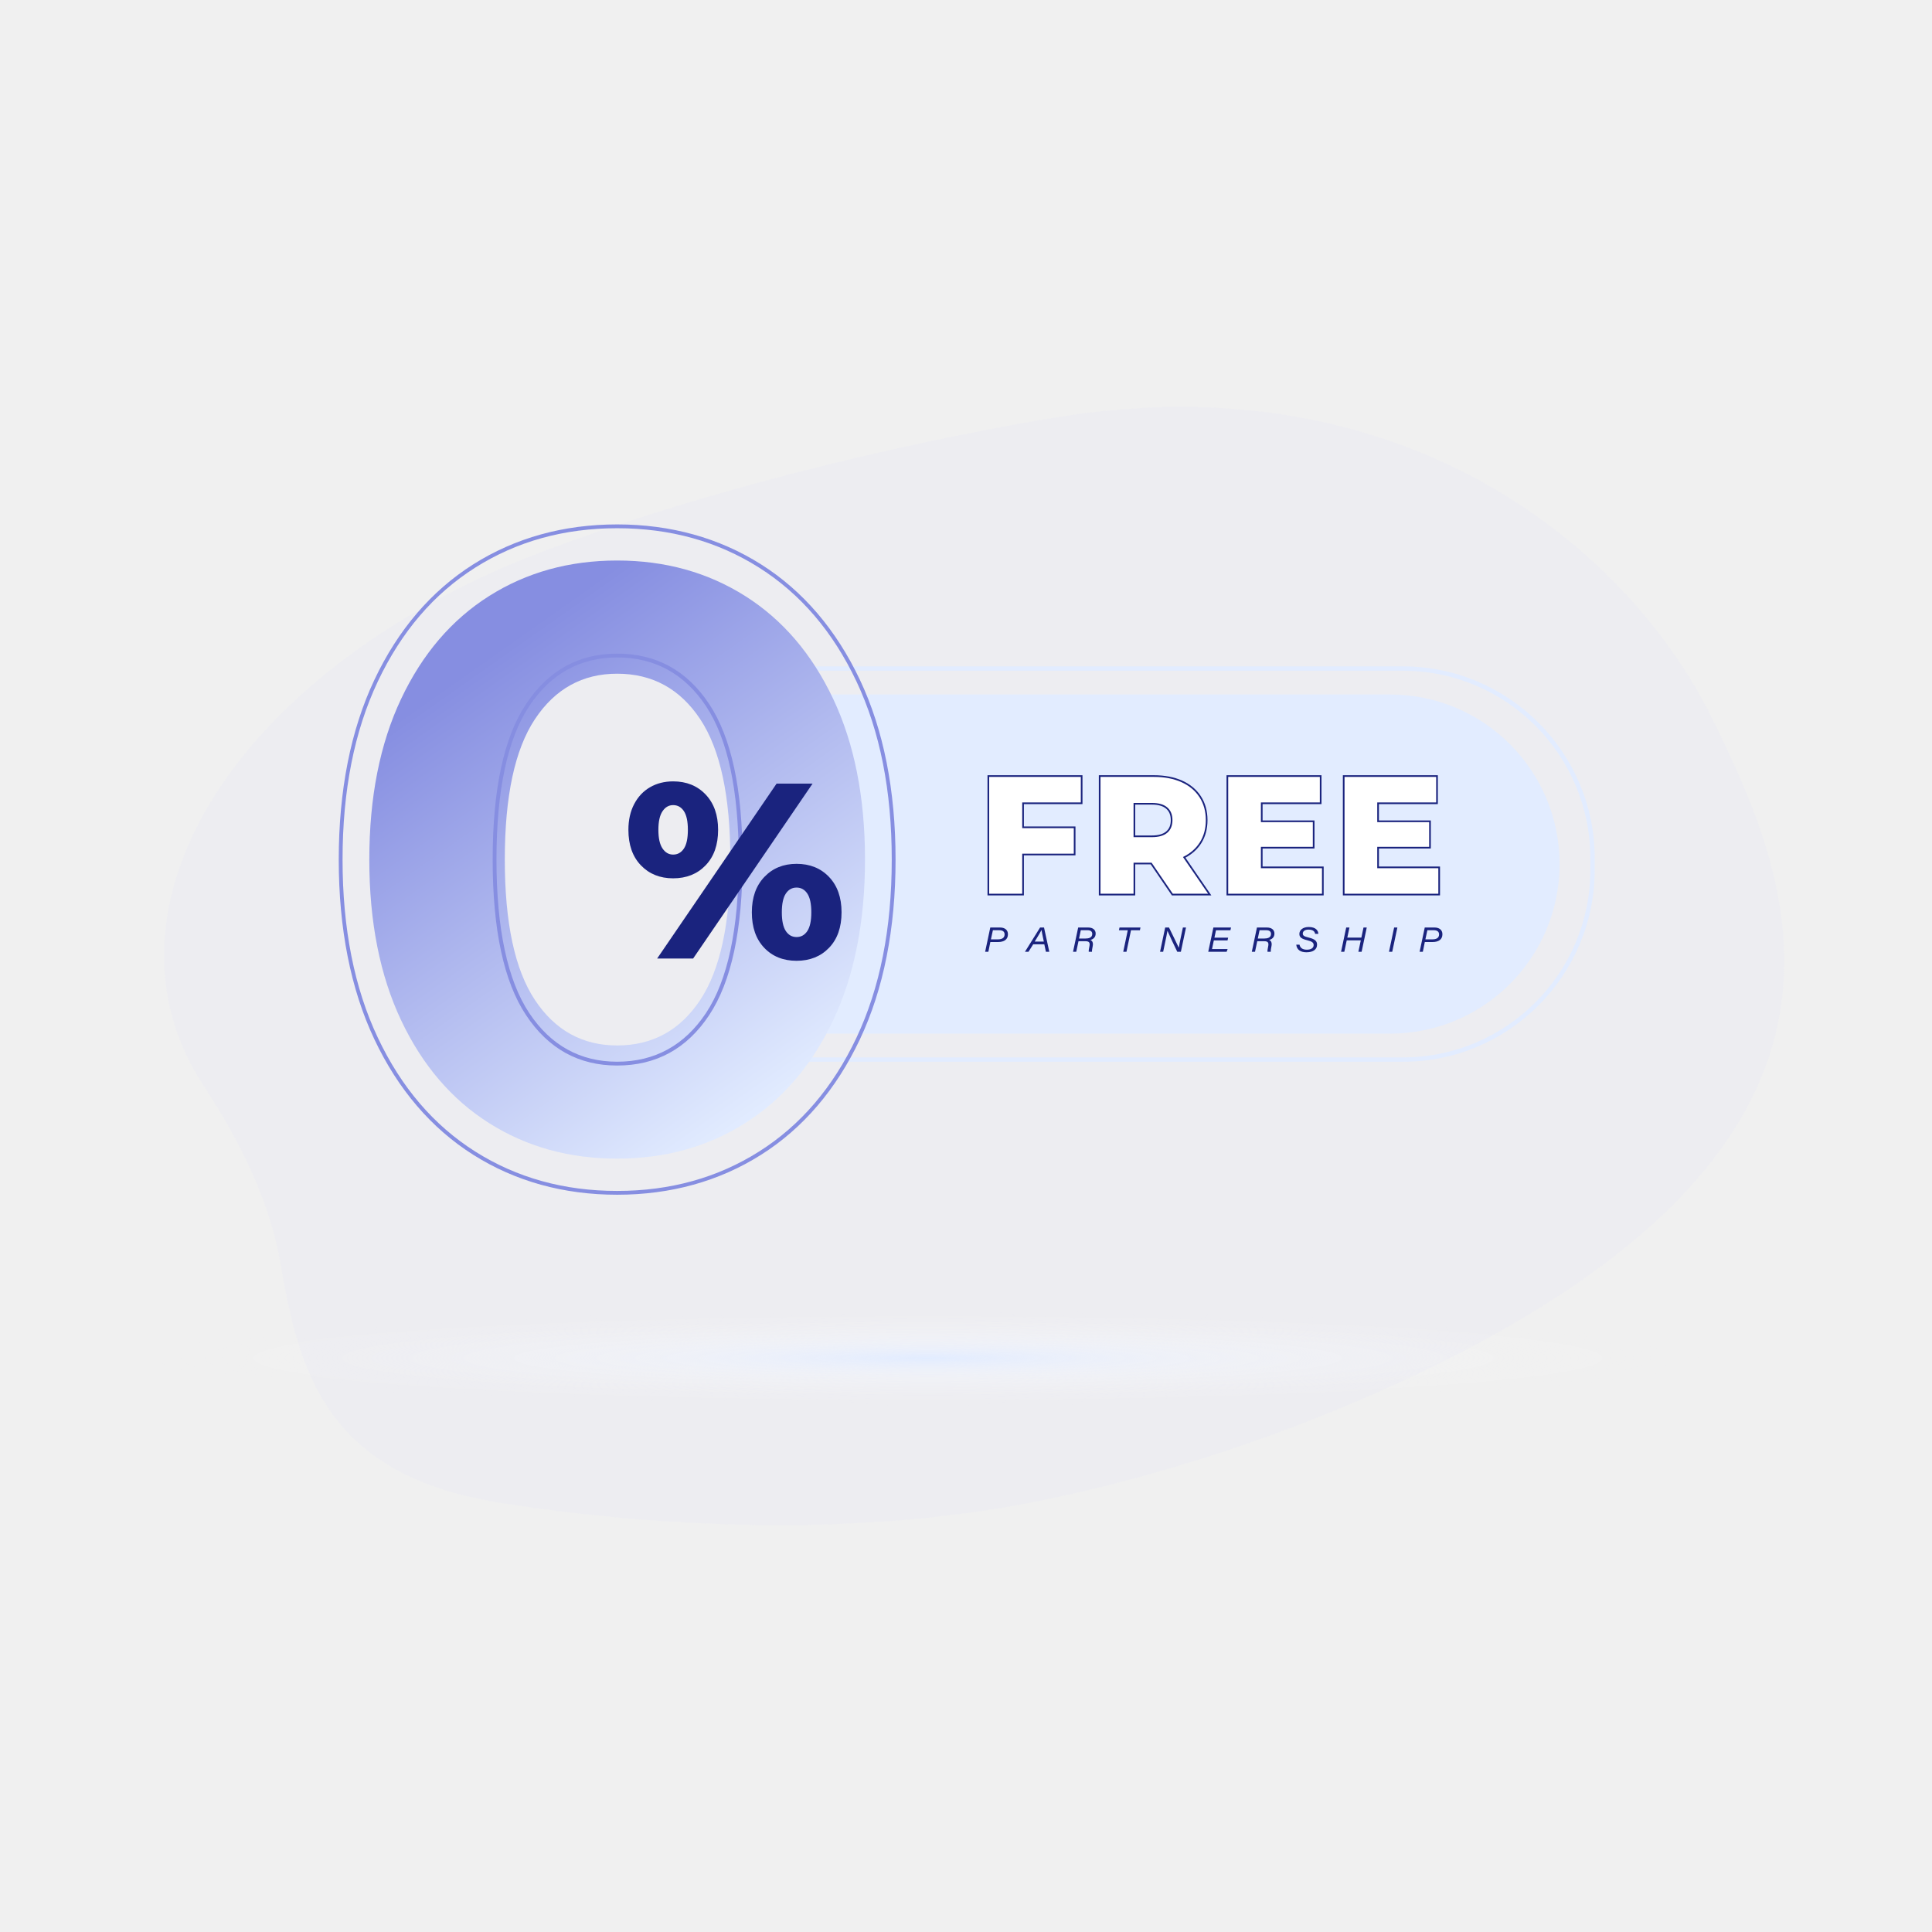
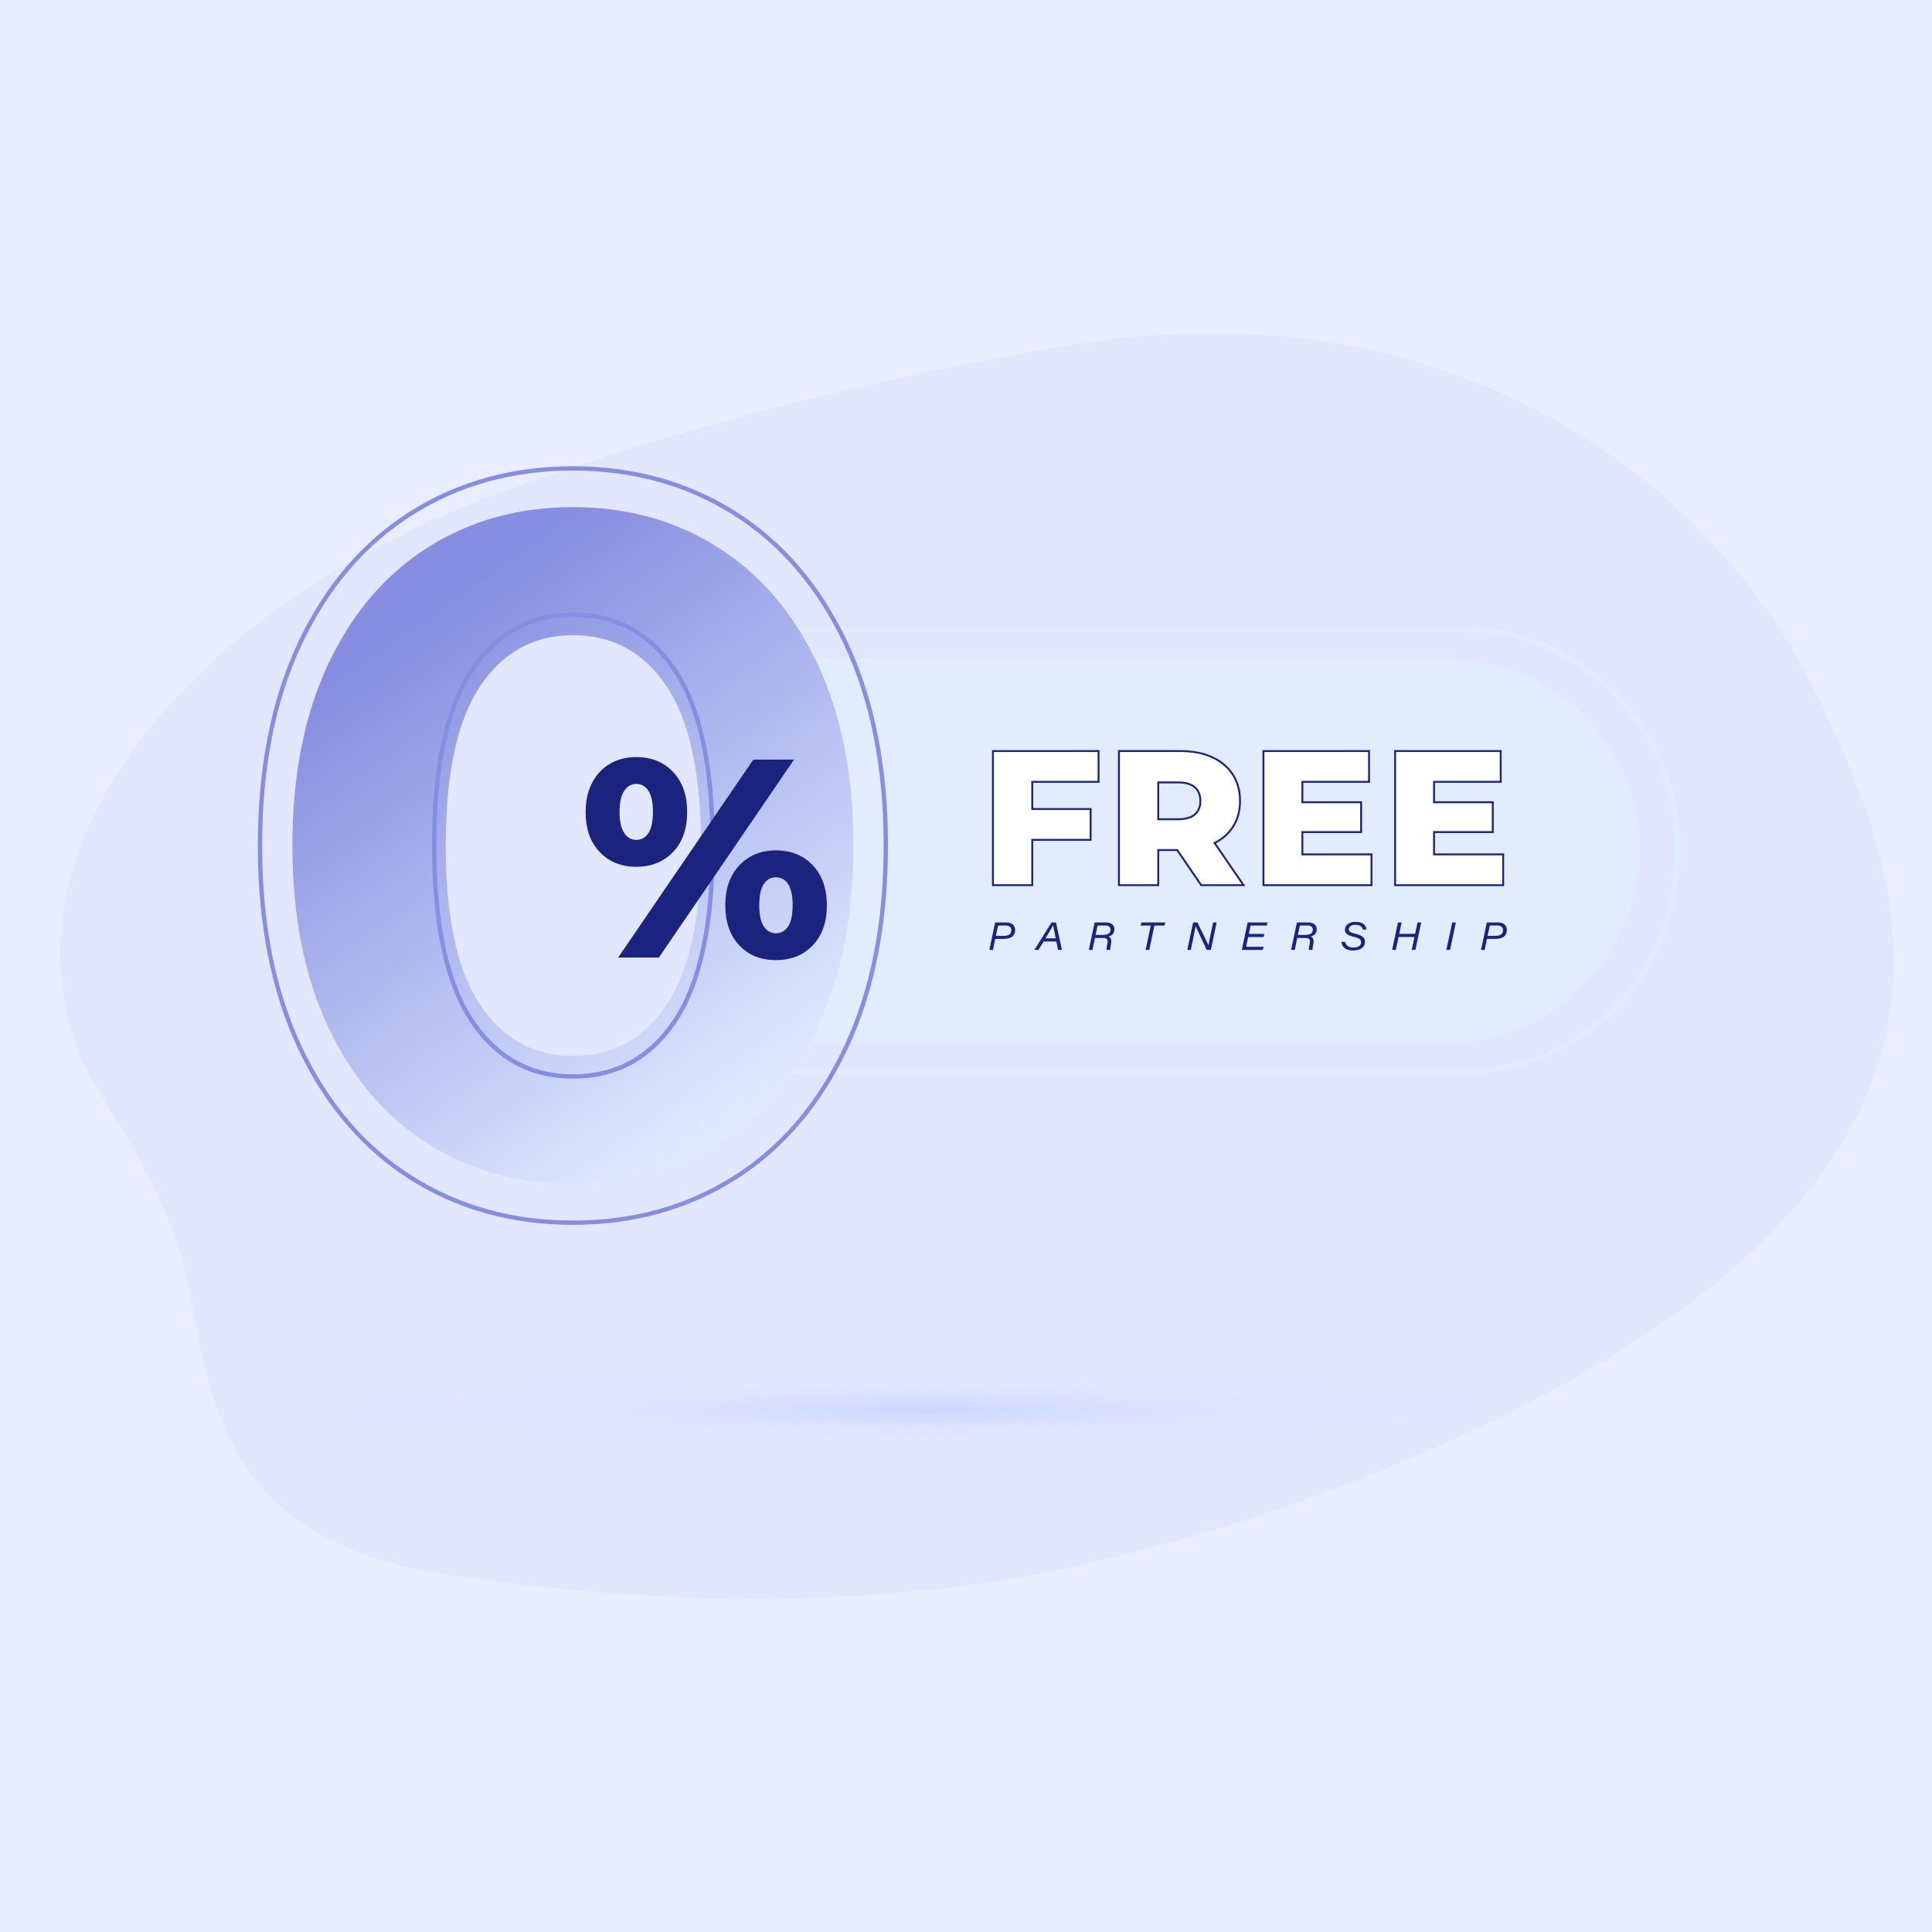
- <svg xmlns="http://www.w3.org/2000/svg" viewBox="0 0 2000 2000">
+ <svg xmlns="http://www.w3.org/2000/svg" width="2000" height="2000" viewBox="0 0 2000 2000" fill="none">
+   <rect width="2000" height="2000" fill="#E9EDFF" />
+   <path opacity="0.08" d="M1957.02 1043.8C1936.55 1192.17 1817.8 1353.34 1473.11 1504.18C1348.55 1558.7 1199.83 1606.32 1063.09 1631.34C861.84 1668.16 639.247 1657.75 457.512 1629.14C331.74 1609.34 271.019 1556.66 237.778 1488.69C217.214 1446.67 207.154 1398.8 198.72 1349.24C186.03 1274.69 150.975 1204.91 108.128 1139.63C42.176 1039.11 47.458 915.938 123.034 797.965C198.61 679.992 337.96 577.251 509.509 513.03C798.525 404.845 1106.58 357.466 1106.58 357.466C1511.19 290.341 1775.6 506.653 1875.97 710.074C1921.85 803.04 1974.26 918.88 1957.01 1043.79L1957.02 1043.8Z" fill="#9EA5F3" />
+   <path d="M1498.48 1079.24H792.019V681.932H1498.48C1608.19 681.932 1697.14 770.874 1697.14 880.589C1697.14 990.304 1608.19 1079.24 1498.48 1079.24Z" fill="#E2ECFF" />
+   <path d="M1513.51 1112.19H750.867V648.984H1513.51C1637.45 648.984 1738.29 749.818 1738.29 873.761V887.415C1738.29 1011.36 1637.45 1112.19 1513.51 1112.19ZM755.974 1107.08H1513.51C1634.63 1107.08 1733.18 1008.54 1733.18 887.415V873.761C1733.18 752.635 1634.63 654.092 1513.51 654.092H755.974V1107.08Z" fill="#E2ECFF" />
+   <path d="M443.035 1184.07C399.149 1156.33 364.79 1116.17 339.958 1063.57C315.112 1010.99 302.696 948.244 302.696 875.322C302.696 802.399 315.112 739.67 339.958 687.073C364.79 634.492 399.149 594.326 443.035 566.577C486.905 538.84 536.916 524.958 593.052 524.958C649.188 524.958 699.183 538.84 743.069 566.577C786.94 594.326 821.299 634.492 846.146 687.073C870.978 739.669 883.408 802.415 883.408 875.322C883.408 948.228 870.978 1010.99 846.146 1063.57C821.299 1116.17 786.94 1156.33 743.069 1184.07C699.183 1211.82 649.188 1225.68 593.052 1225.68C536.916 1225.68 486.905 1211.82 443.035 1184.07ZM690.321 1039.86C713.867 1004.38 725.648 949.529 725.648 875.322C725.648 801.114 713.867 746.279 690.321 710.786C666.76 675.309 634.337 657.555 593.052 657.555C552.403 657.555 520.296 675.309 496.751 710.786C473.189 746.279 461.424 801.13 461.424 875.322C461.424 949.514 473.189 1004.38 496.751 1039.86C520.296 1075.35 552.403 1093.09 593.052 1093.09C634.337 1093.09 666.76 1075.35 690.321 1039.86Z" fill="url(#paint0_linear_27_811)" />
+   <path d="M593.052 487.138C655.247 487.138 710.64 502.518 759.264 533.248C807.869 563.993 845.939 608.496 873.467 666.753C900.979 725.027 914.753 794.545 914.753 875.322C914.753 956.098 900.979 1025.63 873.467 1083.89C845.939 1142.17 807.871 1186.67 759.264 1217.4C710.64 1248.14 655.247 1263.51 593.052 1263.51C530.857 1263.51 475.447 1248.14 426.84 1217.4C378.217 1186.67 340.149 1142.17 312.636 1083.89C285.107 1025.63 271.351 956.115 271.351 875.322C271.351 794.528 285.107 725.026 312.636 666.753C340.149 608.496 378.217 563.993 426.84 533.248C475.447 502.518 530.856 487.138 593.052 487.138ZM593.052 1116.6C638.793 1116.6 674.717 1096.94 700.821 1057.62C726.909 1018.31 739.962 957.541 739.962 875.323C739.962 793.105 726.909 732.349 700.821 693.025C674.717 653.718 638.793 634.048 593.052 634.048C548.014 634.048 512.442 653.718 486.355 693.025C460.25 732.349 447.214 793.122 447.214 875.323C447.214 957.524 460.249 1018.31 486.355 1057.62C512.442 1096.94 548.014 1116.6 593.052 1116.6ZM593.052 482.672C530.299 482.672 473.575 498.419 424.454 529.474C375.33 560.536 336.349 606.081 308.598 664.847C280.92 723.438 266.886 794.252 266.886 875.323C266.886 956.393 280.92 1027.22 308.599 1085.8C336.349 1144.58 375.33 1190.13 424.455 1221.17C473.549 1252.23 530.273 1267.97 593.052 1267.97C655.831 1267.97 712.537 1252.23 761.651 1221.17C810.758 1190.12 849.737 1144.58 877.505 1085.8C905.184 1027.19 919.217 956.372 919.217 875.322C919.217 794.271 905.184 723.473 877.505 664.846C849.737 606.08 810.758 560.534 761.651 529.474C712.511 498.418 655.787 482.672 593.052 482.672ZM593.052 1112.13C549.806 1112.13 515.159 1092.96 490.077 1055.15C464.598 1016.79 451.681 956.285 451.681 875.323C451.681 794.361 464.6 733.874 490.076 695.495C515.171 657.685 549.817 638.514 593.052 638.514C636.984 638.514 671.991 657.685 697.101 695.495C722.578 733.899 735.496 794.402 735.496 875.323C735.496 956.244 722.578 1016.76 697.101 1055.15C672.001 1092.96 636.994 1112.13 593.052 1112.13Z" fill="#868EE1" />
+   <path d="M957.354 1517.33C1478.78 1517.33 1901.47 1491.41 1901.47 1459.43C1901.47 1427.46 1478.78 1401.54 957.354 1401.54C435.931 1401.54 13.234 1427.46 13.234 1459.43C13.234 1491.41 435.931 1517.33 957.354 1517.33Z" fill="url(#paint1_radial_27_811)" style="mix-blend-mode:multiply" />
+   <path d="M620.87 882.064C611.108 871.921 606.233 858.06 606.233 840.497C606.233 828.981 608.474 818.935 612.966 810.344C617.453 801.757 623.65 795.17 631.555 790.582C639.46 785.999 648.484 783.705 658.633 783.705C674.245 783.705 686.927 788.826 696.689 799.071C706.446 809.321 711.326 823.127 711.326 840.497C711.326 858.06 706.446 871.921 696.689 882.064C686.927 892.216 674.245 897.286 658.633 897.286C643.214 897.286 630.626 892.216 620.87 882.064ZM779.828 786.339H821.983L682.053 991.258H639.9L779.828 786.339ZM671.223 862.451C674.342 857.769 675.907 850.448 675.907 840.497C675.907 830.546 674.342 823.225 671.223 818.539C668.097 813.857 663.905 811.512 658.634 811.512C653.556 811.512 649.412 813.908 646.193 818.688C642.971 823.472 641.362 830.737 641.362 840.497C641.362 850.257 642.971 857.526 646.193 862.306C649.412 867.09 653.556 869.478 658.634 869.478C663.905 869.478 668.097 867.137 671.223 862.451ZM765.338 978.671C755.679 968.523 750.848 954.666 750.848 937.1C750.848 919.734 755.723 905.924 765.485 895.678C775.24 885.431 787.829 880.307 803.249 880.307C818.86 880.307 831.542 885.431 841.304 895.678C851.062 905.923 855.942 919.733 855.942 937.1C855.942 954.666 851.062 968.523 841.304 978.671C831.542 988.819 818.86 993.892 803.249 993.892C787.637 993.892 775 988.819 765.338 978.671ZM815.838 959.057C818.957 954.372 820.521 947.055 820.521 937.1C820.521 927.146 818.956 919.827 815.838 915.146C812.712 910.46 808.519 908.12 803.249 908.12C797.978 908.12 793.779 910.46 790.661 915.146C787.537 919.828 785.977 927.149 785.977 937.1C785.977 947.051 787.537 954.372 790.661 959.057C793.78 963.739 797.979 966.08 803.249 966.08C808.518 966.08 812.712 963.739 815.838 959.057Z" fill="#1A237E" />
+   <path d="M1026.93 917.292V776.504H1138.19V810.329H1069.56V836.536H1129.98V870.362H1069.56V917.292H1026.93Z" fill="#1A237E" />
+   <path d="M1242.96 917.292L1218.12 880.921H1199.99V917.292H1157.36V776.504H1221.89C1234.5 776.504 1245.62 778.636 1254.96 782.835C1264.38 787.076 1271.77 793.24 1276.91 801.153C1282.05 809.066 1284.66 818.473 1284.66 829.103C1284.66 839.338 1282.22 848.402 1277.42 856.054C1272.98 863.111 1266.72 868.821 1258.78 873.048L1289.15 917.291H1242.96L1242.96 917.292ZM1219.54 847.096C1226.98 847.096 1232.61 845.508 1236.26 842.385C1239.88 839.288 1241.64 834.946 1241.64 829.104C1241.64 823.262 1239.88 818.879 1236.25 815.715C1232.6 812.53 1226.97 810.915 1219.54 810.915H1199.99V847.097L1219.54 847.096Z" fill="#1A237E" />
+   <path d="M1306.95 917.292V776.504H1418.21V810.329H1349.18V829.497H1410V862.343H1349.18V883.466H1420.75V917.292H1306.95Z" fill="#1A237E" />
+   <path d="M1443.25 917.292V776.504H1554.51V810.329H1485.48V829.497H1546.3V862.343H1485.48V883.466H1557.05V917.292H1443.25Z" fill="#1A237E" />
+   <path d="M1067.6 808.377V838.489H1128.03V868.409H1067.6V915.34H1028.88V778.457H1136.24V808.377H1067.6Z" fill="white" />
+   <path d="M1219.15 878.969H1198.03V915.34H1159.32V778.457H1221.89C1234.28 778.457 1245.03 780.511 1254.16 784.617C1263.28 788.723 1270.32 794.592 1275.28 802.217C1280.23 809.842 1282.7 818.808 1282.7 829.104C1282.7 839.014 1280.39 847.651 1275.76 855.017C1271.14 862.382 1264.52 868.149 1255.92 872.321L1285.44 915.34H1243.99L1219.15 878.969ZM1237.53 814.243C1233.49 810.722 1227.49 808.962 1219.54 808.962H1198.03V849.049H1219.54C1227.49 849.049 1233.49 847.323 1237.53 843.867C1241.57 840.415 1243.6 835.494 1243.6 829.103C1243.6 822.712 1241.57 817.762 1237.53 814.243Z" fill="white" />
+   <path d="M1418.8 885.42V915.34H1308.91V778.457H1416.26V808.377H1347.23V831.45H1408.05V860.392H1347.23V885.421L1418.8 885.42Z" fill="white" />
+   <path d="M1555.1 885.42V915.34H1445.2V778.457H1552.56V808.377H1483.53V831.45H1544.35V860.392H1483.53V885.421L1555.1 885.42Z" fill="white" />
+   <path d="M1030.18 954.921H1041.72C1046.84 954.921 1050.88 957.467 1050.88 962.772C1050.88 968.796 1046.63 971.941 1039.05 971.941H1030.25L1027.93 983.336H1024.16L1030.18 954.922V954.921ZM1030.93 968.785H1039C1043.28 968.785 1046.98 967.518 1046.95 962.956C1046.93 959.709 1044.71 958.064 1040.68 958.064H1033.25L1030.93 968.785Z" fill="#1A237E" />
+   <path d="M1080.46 974.592L1074.94 983.336H1070.8L1088.53 954.922H1093.15L1099.33 983.336H1095.36L1093.48 974.592H1080.46ZM1092.91 971.374C1091.3 963.696 1090.48 959.773 1090.24 957.885H1090.2C1089.2 959.879 1086.33 964.698 1082.25 971.374H1092.91H1092.91Z" fill="#1A237E" />
+   <path d="M1133.51 970.972L1130.89 983.336H1127.14L1133.15 954.922H1144.98C1150.37 954.922 1153.67 957.723 1153.64 962.046C1153.62 966.287 1150.95 968.555 1147.4 969.539C1149.15 970.062 1151.17 972.047 1150.14 976.927C1149.5 979.748 1149.22 982.152 1149.35 983.336H1145.53C1145.39 982.041 1145.67 979.965 1146.29 977.114C1147.19 972.821 1146.27 970.971 1141.71 970.971H1133.51L1133.51 970.972ZM1134.16 967.829H1141.51C1145.37 967.829 1149.64 966.92 1149.64 962.424C1149.64 959.757 1147.94 958.064 1144.06 958.064H1136.22L1134.16 967.829Z" fill="#1A237E" />
+   <path d="M1191.26 958.141H1180.89L1181.58 954.921H1206.15L1205.45 958.141H1195.02L1189.74 983.336H1185.95L1191.26 958.141Z" fill="#1A237E" />
+   <path d="M1229.08 983.336L1235.09 954.922H1239.56C1243.84 963.767 1249.53 975.199 1250.97 978.53H1251.05C1251.61 974.834 1252.59 970.231 1253.57 965.619L1255.84 954.922H1259.48L1253.46 983.336H1249.24C1246.4 977.582 1239.11 962.037 1237.78 958.838H1237.7C1237.14 962.494 1236.22 966.663 1235.15 971.744L1232.72 983.336H1229.08H1229.08Z" fill="#1A237E" />
+   <path d="M1308.14 970.014H1292.08L1289.97 980.116H1308.26L1307.07 983.336H1285.54L1291.56 954.922H1312.21L1311.52 958.142H1294.6L1292.79 966.796H1308.85L1308.14 970.014Z" fill="#1A237E" />
+   <path d="M1342.94 970.972L1340.32 983.336H1336.57L1342.58 954.922H1354.41C1359.8 954.922 1363.1 957.723 1363.08 962.046C1363.05 966.287 1360.38 968.555 1356.83 969.539C1358.58 970.062 1360.6 972.047 1359.57 976.927C1358.93 979.748 1358.65 982.152 1358.78 983.336H1354.96C1354.82 982.041 1355.1 979.965 1355.73 977.114C1356.62 972.821 1355.7 970.971 1351.14 970.971H1342.95L1342.94 970.972ZM1343.59 967.829H1350.94C1354.8 967.829 1359.07 966.92 1359.07 962.424C1359.07 959.757 1357.37 958.064 1353.49 958.064H1345.65L1343.59 967.829Z" fill="#1A237E" />
+   <path d="M1392.48 975.01C1393.16 978.75 1396.09 980.897 1401.02 980.897C1404.98 980.897 1409.01 979.472 1409.01 975.497C1409.01 972.801 1407.39 971.268 1401.66 969.864C1394.75 968.162 1392.29 966.38 1392.29 962.447C1392.29 958.038 1396.18 954.321 1403.27 954.321C1412.05 954.321 1414.38 958.954 1414.53 962.312H1410.76C1410.43 960.112 1408.87 957.361 1402.94 957.361C1398.84 957.361 1396.29 959.226 1396.29 962.019C1396.29 964.39 1397.88 965.413 1403.3 966.695C1411.16 968.572 1413.02 971.318 1413.02 975.037C1413.02 980.266 1408.79 983.936 1400.68 983.936C1393.74 983.936 1389.33 981.13 1388.64 975.01H1392.48Z" fill="#1A237E" />
+   <path d="M1447.16 954.921H1450.95L1448.45 966.73H1464.93L1467.42 954.921H1471.23L1465.22 983.335H1461.41L1464.26 969.949H1447.79L1444.94 983.335H1441.15L1447.16 954.921Z" fill="#1A237E" />
+   <path d="M1507.1 954.921L1501.09 983.335H1497.29L1503.31 954.921H1507.1Z" fill="#1A237E" />
+   <path d="M1539.18 954.921H1550.72C1555.84 954.921 1559.88 957.467 1559.88 962.772C1559.88 968.796 1555.63 971.941 1548.05 971.941H1539.25L1536.93 983.336H1533.16L1539.18 954.922V954.921ZM1539.93 968.785H1548C1552.28 968.785 1555.98 967.518 1555.95 962.956C1555.93 959.709 1553.71 958.064 1549.68 958.064H1542.25L1539.93 968.785Z" fill="#1A237E" />
  <defs>
-     <linearGradient id="linear-gradient" x1="812.467" y1="1135.948" x2="495.487" y2="686.558" gradientUnits="userSpaceOnUse">
-       <stop offset="0" stop-color="#e2ecff" />
-       <stop offset="1" stop-color="#868ee1" />
+     <linearGradient id="paint0_linear_27_811" x1="789.506" y1="1153.85" x2="430.78" y2="645.277" gradientUnits="userSpaceOnUse">
+       <stop stop-color="#E2ECFF" />
+       <stop offset="1" stop-color="#868EE1" />
    </linearGradient>
-     <radialGradient id="radial-gradient" cx="-1886.334" cy="13080.897" fx="-1886.334" fy="13080.897" r="267.835" gradientTransform="translate(6836.523 -1092.485) scale(3.115 .191)" gradientUnits="userSpaceOnUse">
-       <stop offset="0" stop-color="#e2ecff" />
-       <stop offset=".108" stop-color="#e7efff" stop-opacity=".802" />
-       <stop offset=".238" stop-color="#edf3ff" stop-opacity=".592" />
-       <stop offset=".369" stop-color="#f3f7ff" stop-opacity=".41" />
-       <stop offset=".499" stop-color="#f7faff" stop-opacity=".262" />
-       <stop offset=".628" stop-color="#fafcff" stop-opacity=".148" />
-       <stop offset=".756" stop-color="#fdfdff" stop-opacity=".066" />
-       <stop offset=".88" stop-color="#fefeff" stop-opacity=".016" />
-       <stop offset="1" stop-color="#fff" stop-opacity="0" />
+     <radialGradient id="paint1_radial_27_811" cx="0" cy="0" r="1" gradientUnits="userSpaceOnUse" gradientTransform="translate(957.14 1459.43) scale(944.185 57.8939)">
+       <stop stop-color="#E2ECFF" />
+       <stop offset="0.108" stop-color="#E7EFFF" stop-opacity="0.802" />
+       <stop offset="0.238" stop-color="#EDF3FF" stop-opacity="0.592" />
+       <stop offset="0.369" stop-color="#F3F7FF" stop-opacity="0.41" />
+       <stop offset="0.499" stop-color="#F7FAFF" stop-opacity="0.262" />
+       <stop offset="0.628" stop-color="#FAFCFF" stop-opacity="0.148" />
+       <stop offset="0.756" stop-color="#FDFDFF" stop-opacity="0.066" />
+       <stop offset="0.88" stop-color="#FEFEFF" stop-opacity="0.016" />
+       <stop offset="1" stop-color="white" stop-opacity="0" />
    </radialGradient>
  </defs>
-   <g isolation="isolate">
-     <g id="Layer_1">
-       <path d="M1844.108,1038.699c-18.088,131.103-123.015,273.525-427.594,406.809-110.061,48.173-241.479,90.251-362.306,112.36-177.825,32.532-374.514,23.339-535.1-1.948-111.135-17.496-164.79-64.038-194.162-124.098-18.171-37.134-27.06-79.428-34.513-123.222-11.213-65.881-42.189-127.535-80.049-185.221-58.277-88.822-53.61-197.658,13.171-301.902,66.781-104.244,189.914-195.029,341.499-251.776,255.382-95.595,527.59-137.46,527.59-137.46,357.525-59.314,591.164,131.825,679.852,311.573,40.541,82.147,86.845,184.506,71.611,294.884Z" fill="#ccf" opacity=".08" />
-       <path d="M1438.933,1070.022h-624.246v-351.075h624.246c96.947,0,175.538,78.591,175.538,175.538h0c0,96.947-78.591,175.538-175.538,175.538Z" fill="#e2ecff" />
-       <path d="M1452.214,1099.135h-673.89v-409.302h673.89c109.521,0,198.619,89.1,198.619,198.619v12.065c0,109.517-89.098,198.618-198.619,198.618ZM782.837,1094.621h669.376c107.03,0,194.105-87.074,194.105-194.104v-12.065c0-107.03-87.075-194.105-194.105-194.105h-669.376v400.274Z" fill="#e2ecff" />
-       <path d="M506.316,1162.646c-38.779-24.507-69.139-59.998-91.081-106.474-21.955-46.463-32.926-101.905-32.926-166.341s10.971-119.865,32.926-166.341c21.942-46.462,52.302-81.954,91.081-106.474,38.765-24.509,82.956-36.775,132.559-36.775s93.78,12.266,132.559,36.775c38.765,24.52,69.126,60.012,91.081,106.474,21.942,46.475,32.926,101.919,32.926,166.341s-10.984,119.878-32.926,166.341c-21.955,46.476-52.316,81.967-91.081,106.474-38.779,24.521-82.956,36.774-132.559,36.774s-93.794-12.253-132.559-36.774ZM724.824,1035.218c20.806-31.349,31.216-79.815,31.216-145.387s-10.41-114.025-31.216-145.388c-20.819-31.348-49.469-47.036-85.949-47.036-35.919,0-64.289,15.688-85.094,47.036-20.82,31.363-31.216,79.83-31.216,145.388s10.396,114.038,31.216,145.387c20.805,31.362,49.175,47.037,85.094,47.037,36.48,0,65.13-15.675,85.949-47.037Z" fill="url(#linear-gradient)" />
-       <path d="M638.875,546.822c54.957,0,103.904,13.59,146.869,40.744,42.949,27.167,76.588,66.491,100.913,117.968,24.31,51.493,36.481,112.921,36.481,184.297s-12.171,132.818-36.481,184.297c-24.325,51.493-57.963,90.815-100.913,117.968-42.965,27.168-91.912,40.744-146.869,40.744s-103.919-13.576-146.869-40.744c-42.965-27.153-76.603-66.475-100.914-117.968-24.325-51.479-36.48-112.906-36.48-184.297s12.155-132.805,36.48-184.297c24.311-51.477,57.949-90.801,100.914-117.968,42.95-27.154,91.911-40.744,146.869-40.744M638.875,1103.028c40.418,0,72.161-17.367,95.227-52.115,23.052-34.733,34.586-88.431,34.586-161.081s-11.534-126.335-34.586-161.083c-23.066-34.733-54.809-52.114-95.227-52.114-39.797,0-71.229,17.381-94.28,52.114-23.067,34.748-34.586,88.448-34.586,161.083s11.518,126.349,34.586,161.081c23.051,34.748,54.483,52.115,94.28,52.115M638.875,542.876c-55.45,0-105.573,13.914-148.978,41.355-43.407,27.447-77.851,67.692-102.373,119.619-24.457,51.773-36.858,114.346-36.858,185.982s12.401,134.224,36.859,185.983c24.521,51.939,58.965,92.185,102.373,119.618,43.381,27.441,93.504,41.355,148.977,41.355s105.58-13.914,148.978-41.356c43.392-27.433,77.835-67.678,102.372-119.618,24.458-51.791,36.858-114.365,36.858-185.983s-12.4-134.177-36.858-185.982c-24.537-51.927-58.98-92.172-102.372-119.618-43.421-27.442-93.544-41.356-148.978-41.356h0ZM638.875,1099.082c-38.213,0-68.828-16.94-90.991-50.35-22.514-33.898-33.928-87.36-33.928-158.9s11.415-124.988,33.927-158.9c22.174-33.41,52.788-50.35,90.992-50.35,38.819,0,69.752,16.94,91.94,50.35,22.512,33.934,33.927,87.396,33.927,158.9s-11.415,124.979-33.927,158.899c-22.179,33.411-53.111,50.351-91.939,50.351h0Z" fill="#868ee1" />
-       <ellipse cx="960.781" cy="1405.966" rx="834.248" ry="51.158" fill="url(#radial-gradient)" mix-blend-mode="multiply" />
-       <path d="M663.456,895.789c-8.626-8.963-12.934-21.211-12.934-36.73,0-10.176,1.98-19.053,5.949-26.644,3.965-7.588,9.441-13.408,16.426-17.462,6.985-4.05,14.959-6.077,23.927-6.077,13.795,0,25.001,4.525,33.627,13.578,8.622,9.057,12.934,21.256,12.934,36.605,0,15.519-4.312,27.767-12.934,36.73-8.626,8.97-19.832,13.45-33.627,13.45-13.625,0-24.749-4.48-33.369-13.45ZM803.915,811.204h37.249l-123.646,181.071h-37.247l123.644-181.071ZM707.949,878.458c2.756-4.137,4.139-10.606,4.139-19.399s-1.383-15.262-4.139-19.403c-2.762-4.137-6.467-6.209-11.124-6.209-4.487,0-8.149,2.117-10.993,6.341-2.847,4.227-4.269,10.647-4.269,19.271s1.422,15.047,4.269,19.271c2.844,4.227,6.506,6.337,10.993,6.337,4.657,0,8.362-2.068,11.124-6.209ZM791.111,981.153c-8.535-8.967-12.804-21.211-12.804-36.733,0-15.345,4.308-27.548,12.934-36.602,8.62-9.054,19.744-13.582,33.369-13.582,13.795,0,25.001,4.528,33.627,13.582,8.622,9.053,12.934,21.256,12.934,36.602,0,15.522-4.312,27.766-12.934,36.733-8.626,8.967-19.832,13.45-33.627,13.45s-24.961-4.483-33.499-13.45ZM835.734,963.822c2.756-4.14,4.138-10.606,4.138-19.402s-1.383-15.263-4.138-19.399c-2.762-4.141-6.467-6.209-11.124-6.209s-8.368,2.068-11.123,6.209c-2.76,4.137-4.139,10.606-4.139,19.399s1.379,15.262,4.139,19.402c2.756,4.137,6.467,6.205,11.123,6.205s8.362-2.068,11.124-6.205Z" fill="#1a237e" />
-       <polygon points="1022.263 926.917 1022.263 802.513 1120.576 802.513 1120.576 832.402 1059.928 832.402 1059.928 855.559 1113.32 855.559 1113.32 885.449 1059.928 885.449 1059.928 926.917 1022.263 926.917" fill="#1a237e" />
-       <path d="M1213.147,926.917l-21.946-32.138h-16.024v32.138h-37.665v-124.404h57.02c11.141,0,20.968,1.884,29.219,5.595,8.329,3.747,14.858,9.194,19.401,16.186,4.543,6.992,6.845,15.304,6.845,24.697,0,9.044-2.153,17.053-6.4,23.815-3.921,6.235-9.454,11.281-16.464,15.016l26.836,39.094h-40.823ZM1192.46,864.89c6.571,0,11.541-1.403,14.774-4.163,3.197-2.736,4.752-6.573,4.752-11.735s-1.558-9.035-4.764-11.831c-3.23-2.814-8.201-4.241-14.762-4.241h-17.283v31.971h17.283Z" fill="#1a237e" />
-       <polygon points="1269.695 926.917 1269.695 802.513 1368.009 802.513 1368.009 832.402 1307.013 832.402 1307.013 849.339 1360.753 849.339 1360.753 878.363 1307.013 878.363 1307.013 897.028 1370.254 897.028 1370.254 926.917 1269.695 926.917" fill="#1a237e" />
-       <polygon points="1390.131 926.917 1390.131 802.513 1488.444 802.513 1488.444 832.402 1427.449 832.402 1427.449 849.339 1481.189 849.339 1481.189 878.363 1427.449 878.363 1427.449 897.028 1490.69 897.028 1490.69 926.917 1390.131 926.917" fill="#1a237e" />
-       <path d="M1058.202,830.677v26.608h53.393v26.438h-53.393v41.469h-34.214v-120.953h94.862v26.438h-60.649Z" fill="#fff" />
-       <path d="M1192.114,893.054h-18.662v32.138h-34.211v-120.953h55.292c10.943,0,20.447,1.815,28.51,5.443,8.063,3.628,14.281,8.814,18.662,15.552,4.375,6.738,6.564,14.66,6.564,23.758,0,8.757-2.045,16.389-6.134,22.897-4.088,6.508-9.935,11.604-17.537,15.291l26.091,38.012h-36.63l-21.946-32.138ZM1208.356,835.86c-3.574-3.111-8.873-4.666-15.896-4.666h-19.009v35.422h19.009c7.022,0,12.322-1.525,15.896-4.579,3.568-3.05,5.356-7.399,5.356-13.046s-1.788-10.022-5.356-13.132Z" fill="#fff" />
-       <path d="M1368.529,898.754v26.438h-97.108v-120.953h94.862v26.438h-60.995v20.388h53.74v25.574h-53.74v22.116h63.241Z" fill="#fff" />
-       <path d="M1488.964,898.754v26.438h-97.108v-120.953h94.862v26.438h-60.996v20.388h53.74v25.574h-53.74v22.116h63.242Z" fill="#fff" />
-       <path d="M1025.129,960.167h10.201c4.523,0,8.093,2.25,8.093,6.937,0,5.323-3.754,8.102-10.456,8.102h-7.777l-2.045,10.069h-3.329l5.313-25.107ZM1025.793,972.418h7.129c3.789,0,7.055-1.12,7.03-5.151-.023-2.869-1.982-4.323-5.54-4.323h-6.569l-2.05,9.474Z" fill="#1a237e" />
-       <path d="M1069.557,977.549l-4.873,7.726h-3.655l15.663-25.107h4.084l5.457,25.107h-3.504l-1.663-7.726h-11.509ZM1080.565,974.705c-1.426-6.784-2.148-10.251-2.361-11.919h-.035c-.883,1.762-3.418,6.02-7.03,11.919h9.427Z" fill="#1a237e" />
-       <path d="M1116.44,974.35l-2.315,10.925h-3.317l5.313-25.107h10.452c4.76,0,7.681,2.475,7.656,6.295-.023,3.747-2.38,5.751-5.521,6.621,1.549.462,3.332,2.216,2.425,6.528-.564,2.493-.812,4.617-.697,5.663h-3.376c-.129-1.144.124-2.978.674-5.498.794-3.793-.026-5.428-4.05-5.428h-7.243ZM1117.009,971.573h6.493c3.414,0,7.191-.803,7.191-4.776,0-2.357-1.503-3.853-4.931-3.853h-6.928l-1.826,8.629Z" fill="#1a237e" />
-       <path d="M1167.471,963.012h-9.171l.615-2.845h21.705l-.615,2.845h-9.219l-4.663,22.263h-3.351l4.698-22.263Z" fill="#1a237e" />
-       <path d="M1200.882,985.275l5.313-25.107h3.951c3.778,7.816,8.812,17.917,10.08,20.861h.07c.499-3.266,1.367-7.334,2.227-11.409l2.007-9.452h3.215l-5.313,25.107h-3.731c-2.51-5.084-8.952-18.82-10.127-21.647h-.07c-.496,3.231-1.308,6.915-2.251,11.404l-2.154,10.243h-3.216Z" fill="#1a237e" />
-       <path d="M1270.743,973.504h-14.193l-1.863,8.926h16.16l-1.047,2.845h-19.023l5.313-25.107h18.254l-.615,2.845h-14.948l-1.604,7.647h14.192l-.626,2.845Z" fill="#1a237e" />
-       <path d="M1301.499,974.35l-2.315,10.925h-3.317l5.313-25.107h10.452c4.76,0,7.681,2.475,7.656,6.295-.023,3.747-2.38,5.751-5.521,6.621,1.549.462,3.332,2.216,2.425,6.528-.564,2.493-.812,4.617-.697,5.663h-3.376c-.129-1.144.124-2.978.674-5.498.794-3.793-.026-5.428-4.05-5.428h-7.243ZM1302.067,971.573h6.493c3.414,0,7.191-.803,7.191-4.776,0-2.357-1.503-3.853-4.931-3.853h-6.928l-1.826,8.629Z" fill="#1a237e" />
-       <path d="M1345.266,977.918c.604,3.305,3.197,5.202,7.551,5.202,3.501,0,7.063-1.259,7.063-4.772,0-2.382-1.432-3.736-6.496-4.977-6.106-1.504-8.281-3.079-8.281-6.554,0-3.896,3.432-7.18,9.698-7.18,7.763,0,9.822,4.094,9.951,7.061h-3.329c-.295-1.944-1.669-4.375-6.914-4.375-3.615,0-5.87,1.648-5.87,4.116,0,2.095,1.404,2.999,6.191,4.132,6.948,1.658,8.586,4.085,8.586,7.371,0,4.62-3.733,7.863-10.9,7.863-6.135,0-10.033-2.479-10.638-7.887h3.388Z" fill="#1a237e" />
-       <path d="M1393.585,960.167h3.352l-2.208,10.435h14.556l2.208-10.435h3.363l-5.313,25.107h-3.363l2.515-11.828h-14.556l-2.515,11.828h-3.352l5.313-25.107Z" fill="#1a237e" />
-       <path d="M1446.55,960.167l-5.313,25.107h-3.352l5.313-25.107h3.352Z" fill="#1a237e" />
-       <path d="M1474.895,960.167h10.201c4.523,0,8.093,2.25,8.093,6.937,0,5.323-3.754,8.102-10.456,8.102h-7.777l-2.045,10.069h-3.329l5.313-25.107ZM1475.559,972.418h7.129c3.789,0,7.055-1.12,7.03-5.151-.023-2.869-1.982-4.323-5.54-4.323h-6.569l-2.05,9.474Z" fill="#1a237e" />
-     </g>
-   </g>
</svg>
